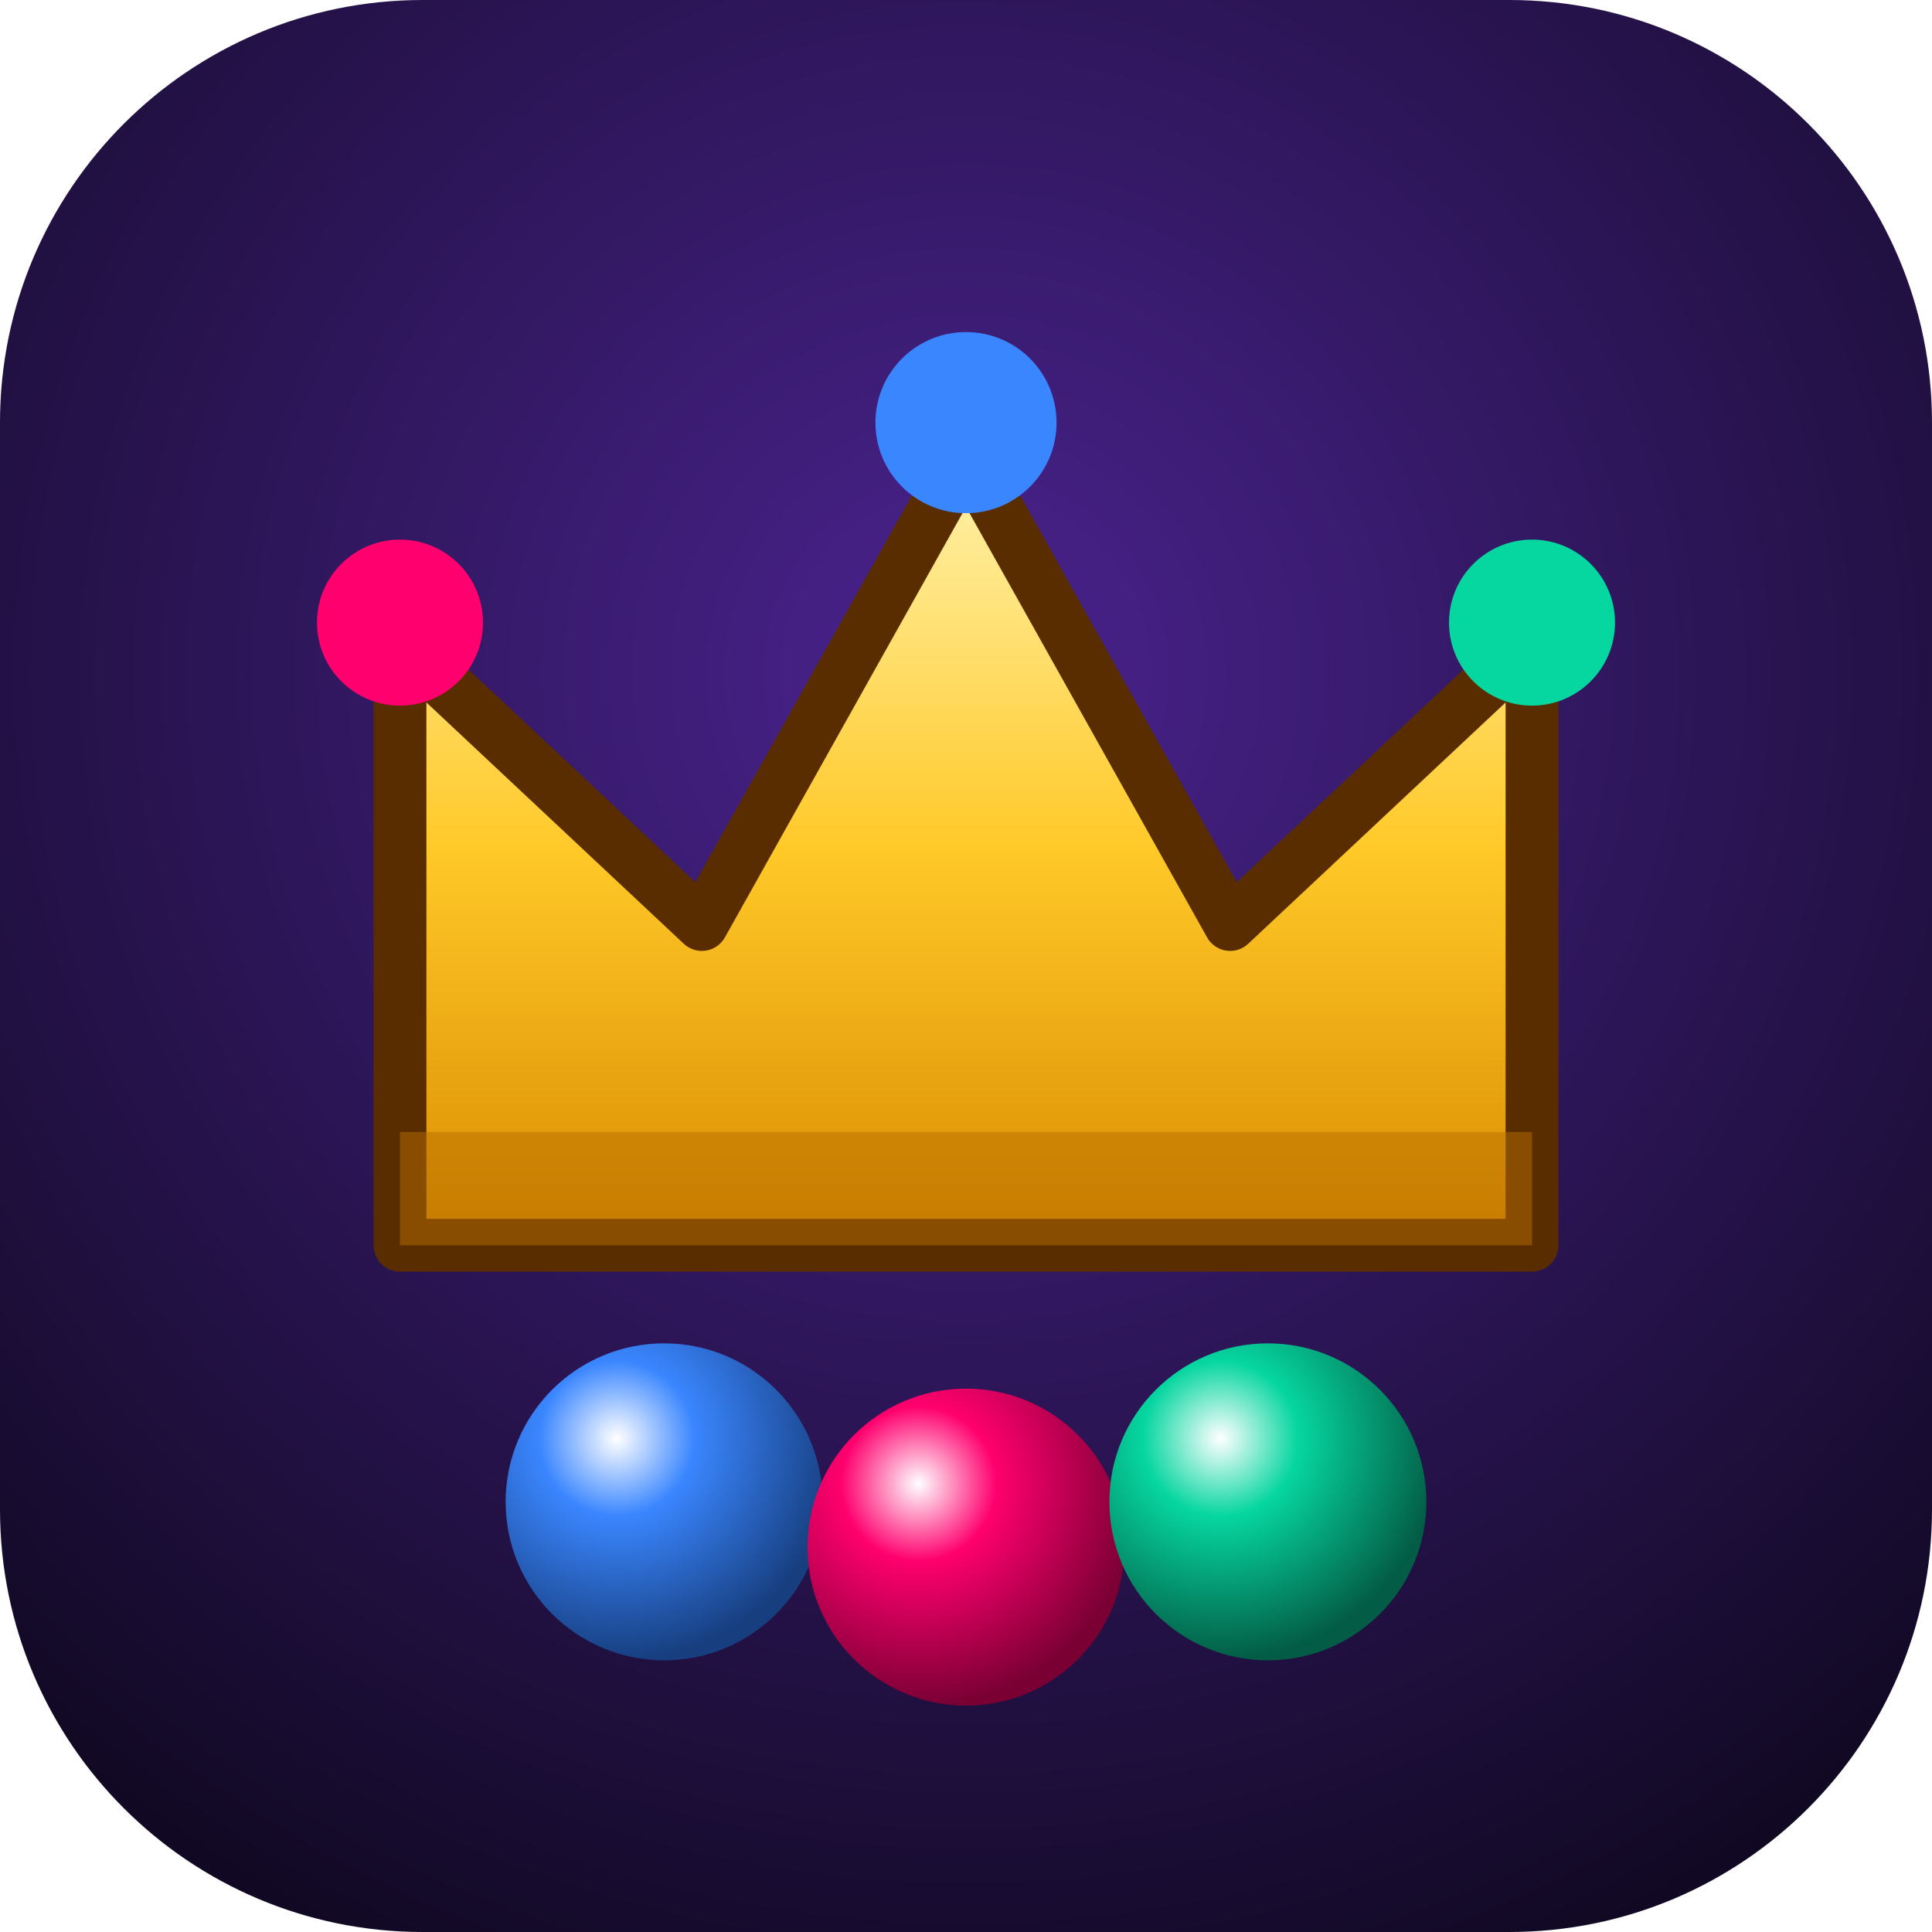
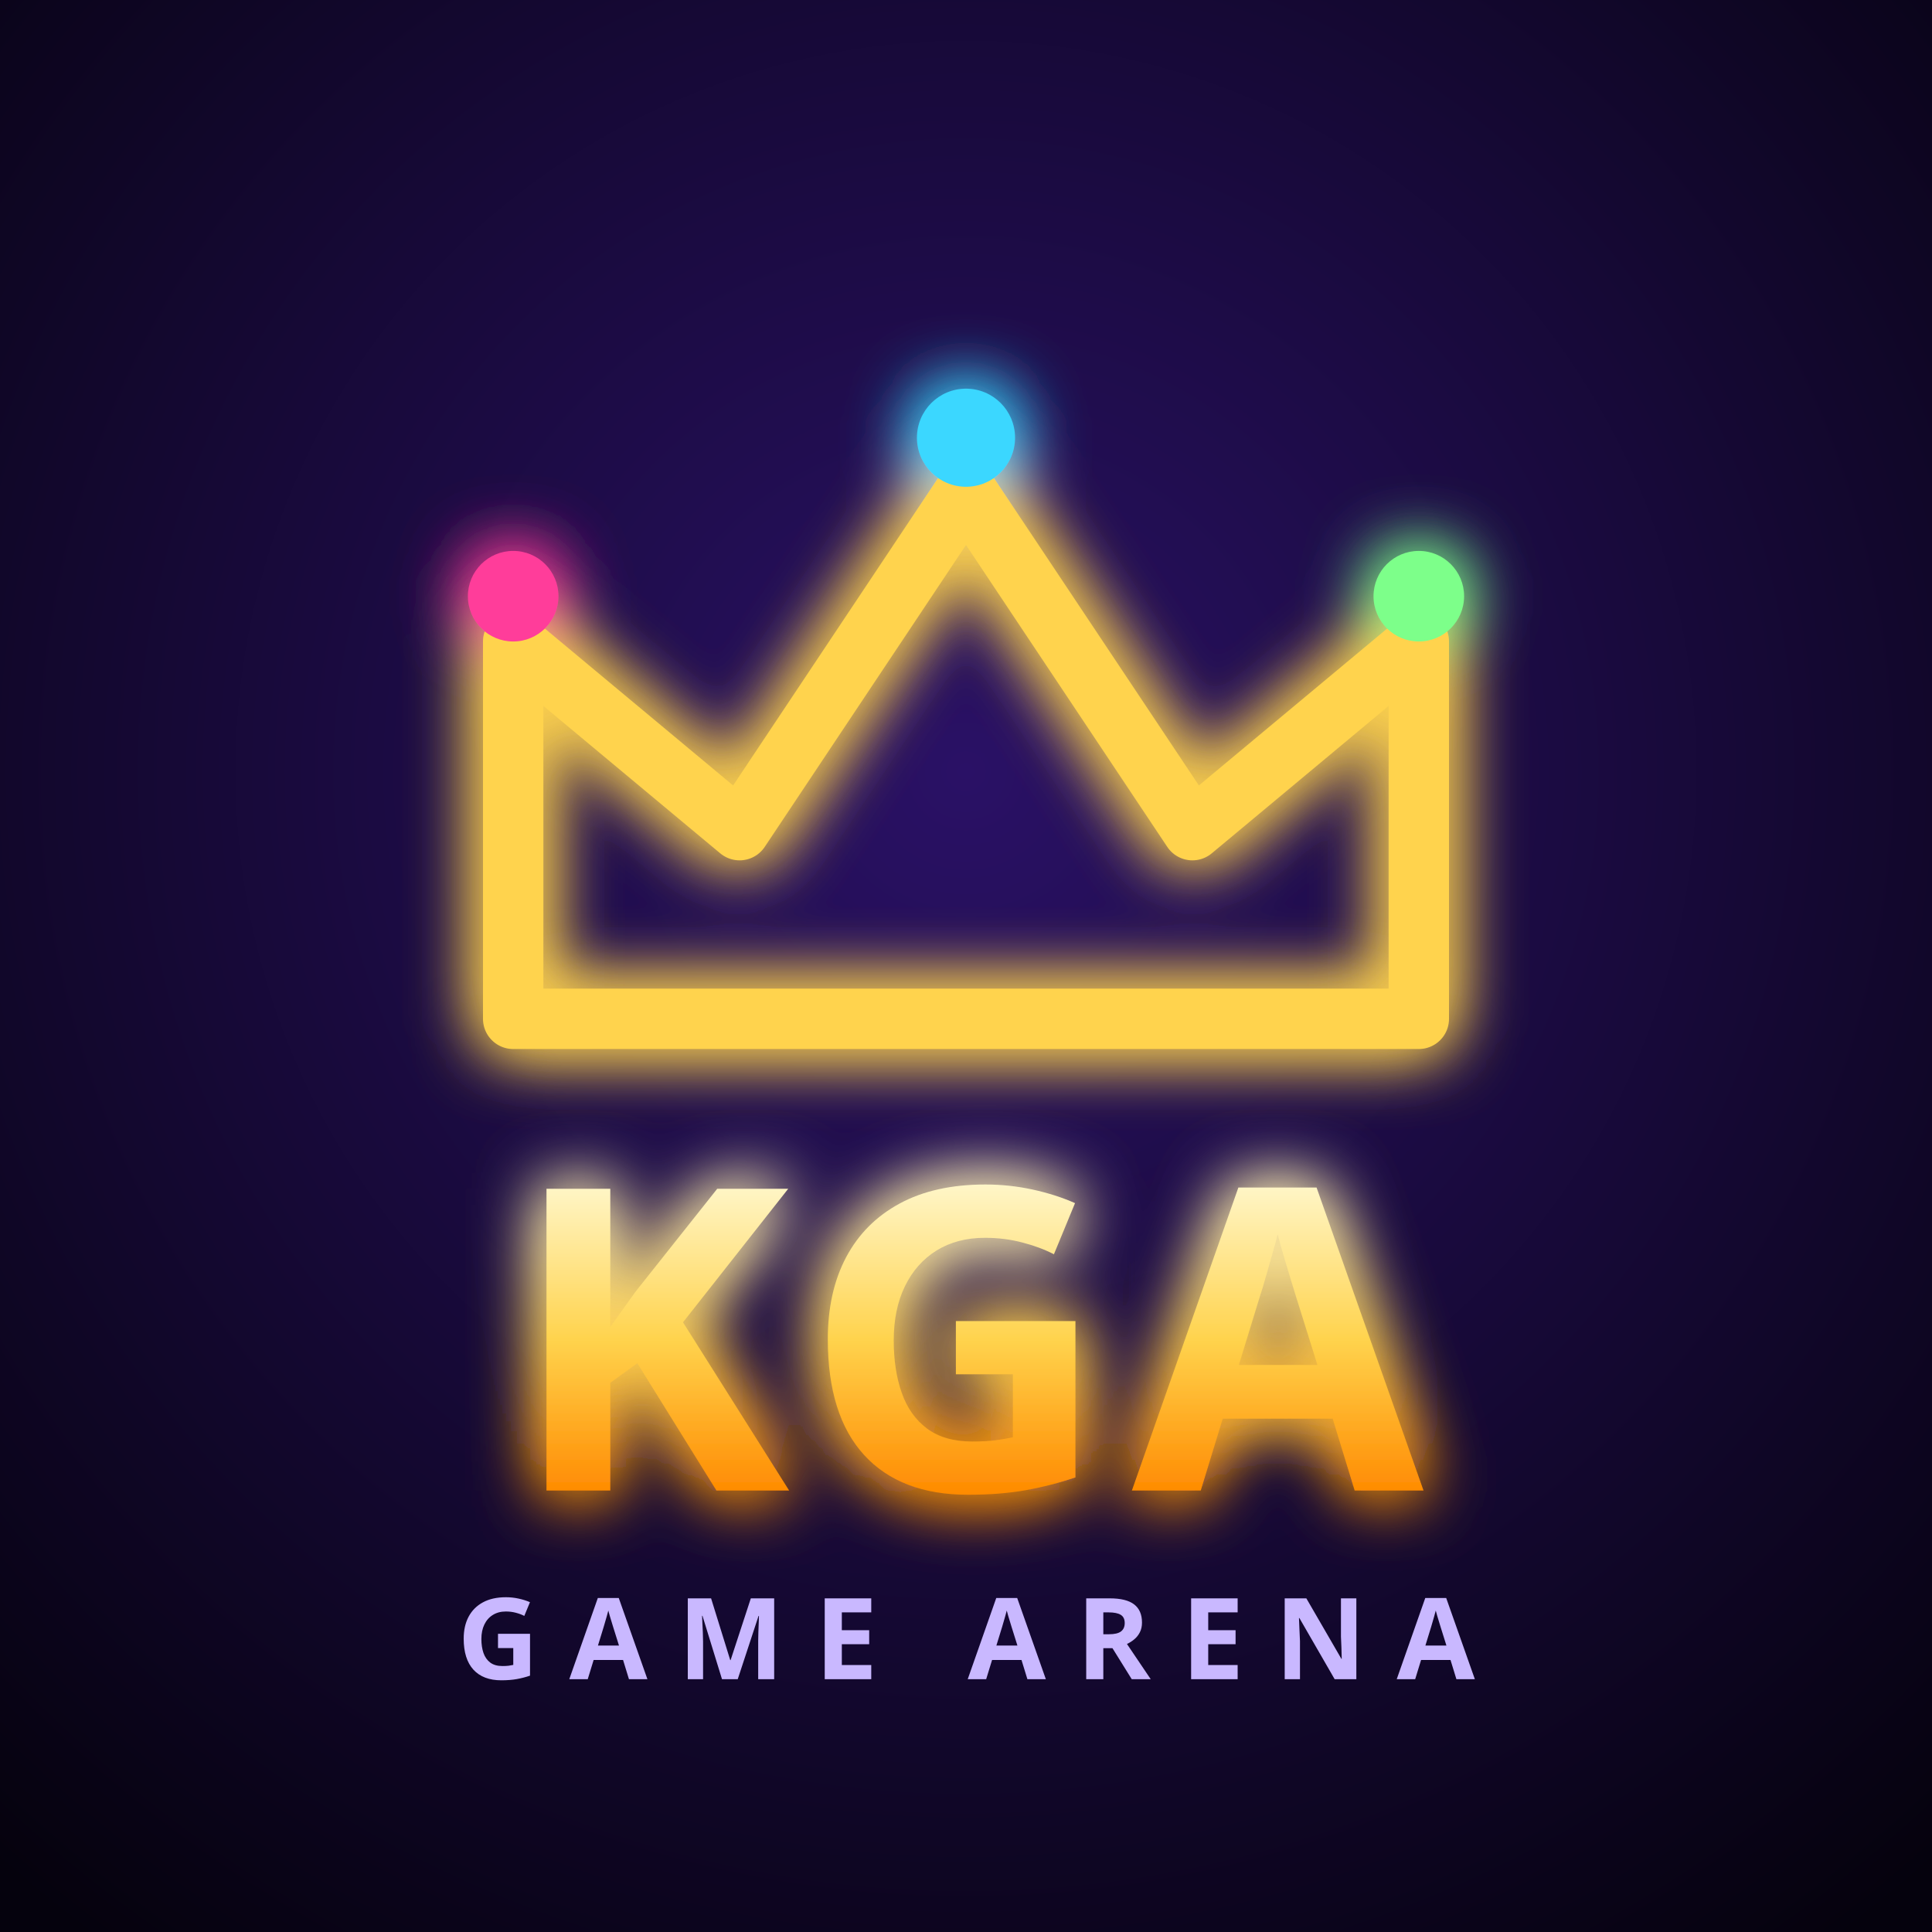
<svg xmlns="http://www.w3.org/2000/svg" viewBox="0 0 512 512">
  <defs>
-     <radialGradient id="bg" cx="50%" cy="35%" r="80%">
-       <stop offset="0" stop-color="#4a238f" />
-       <stop offset="1" stop-color="#0b0618" />
+     <radialGradient id="bg" cx="50%" cy="40%" r="75%">
+       <stop offset="0" stop-color="#2a1166" />
+       <stop offset="1" stop-color="#05020d" />
    </radialGradient>
    <linearGradient id="gold" x1="0" y1="0" x2="0" y2="1">
-       <stop offset="0" stop-color="#fff3b0" />
-       <stop offset=".5" stop-color="#ffc928" />
-       <stop offset="1" stop-color="#d98a00" />
+       <stop offset="0" stop-color="#fff6c8" />
+       <stop offset=".5" stop-color="#ffd34d" />
+       <stop offset="1" stop-color="#ff8a00" />
    </linearGradient>
-     <radialGradient id="m1" cx="35%" cy="30%" r="70%">
-       <stop offset="0" stop-color="#fff" />
-       <stop offset=".35" stop-color="#3a86ff" />
-       <stop offset="1" stop-color="#173f80" />
-     </radialGradient>
-     <radialGradient id="m2" cx="35%" cy="30%" r="70%">
-       <stop offset="0" stop-color="#fff" />
-       <stop offset=".35" stop-color="#ff006e" />
-       <stop offset="1" stop-color="#7a0034" />
-     </radialGradient>
-     <radialGradient id="m3" cx="35%" cy="30%" r="70%">
-       <stop offset="0" stop-color="#fff" />
-       <stop offset=".35" stop-color="#06d6a0" />
-       <stop offset="1" stop-color="#035c45" />
-     </radialGradient>
+     <filter id="glow" x="-50%" y="-50%" width="200%" height="200%">
+       <feGaussianBlur stdDeviation="9" result="b" />
+       <feMerge>
+         <feMergeNode in="b" />
+         <feMergeNode in="b" />
+         <feMergeNode in="SourceGraphic" />
+       </feMerge>
+     </filter>
  </defs>
-   <rect width="512" height="512" rx="112" fill="url(#bg)" />
-   <path d="M106 330 L106 170 L186 245 L256 120 L326 245 L406 170 L406 330 Z" fill="url(#gold)" stroke="#5a2d00" stroke-width="14" stroke-linejoin="round" />
-   <rect x="106" y="300" width="300" height="30" fill="#b86e00" opacity=".5" />
-   <circle cx="106" cy="165" r="22" fill="#ff006e" />
-   <circle cx="256" cy="112" r="24" fill="#3a86ff" />
-   <circle cx="406" cy="165" r="22" fill="#06d6a0" />
-   <circle cx="176" cy="398" r="42" fill="url(#m1)" />
-   <circle cx="256" cy="410" r="42" fill="url(#m2)" />
-   <circle cx="336" cy="398" r="42" fill="url(#m3)" />
+   <rect width="512" height="512" fill="url(#bg)" />
+   <g filter="url(#glow)" transform="translate(256 210)">
+     <path d="M-120 60 L-120 -40 L-60 10 L0 -80 L60 10 L120 -40 L120 60 Z" fill="none" stroke="#ffd34d" stroke-width="16" stroke-linejoin="round" />
+     <circle cx="-120" cy="-52" r="12" fill="#ff3d9a" />
+     <circle cx="0" cy="-94" r="13" fill="#3ad7ff" />
+     <circle cx="120" cy="-52" r="12" fill="#7dff8a" />
+   </g>
+   <text x="256" y="395" text-anchor="middle" font-family="system-ui, Arial Black, sans-serif" font-weight="900" font-size="112" fill="url(#gold)" filter="url(#glow)" letter-spacing="6">KGA</text>
+   <text x="256" y="445" text-anchor="middle" font-family="system-ui, sans-serif" font-weight="800" font-size="30" fill="#c9b8ff" letter-spacing="8">GAME ARENA</text>
</svg>
